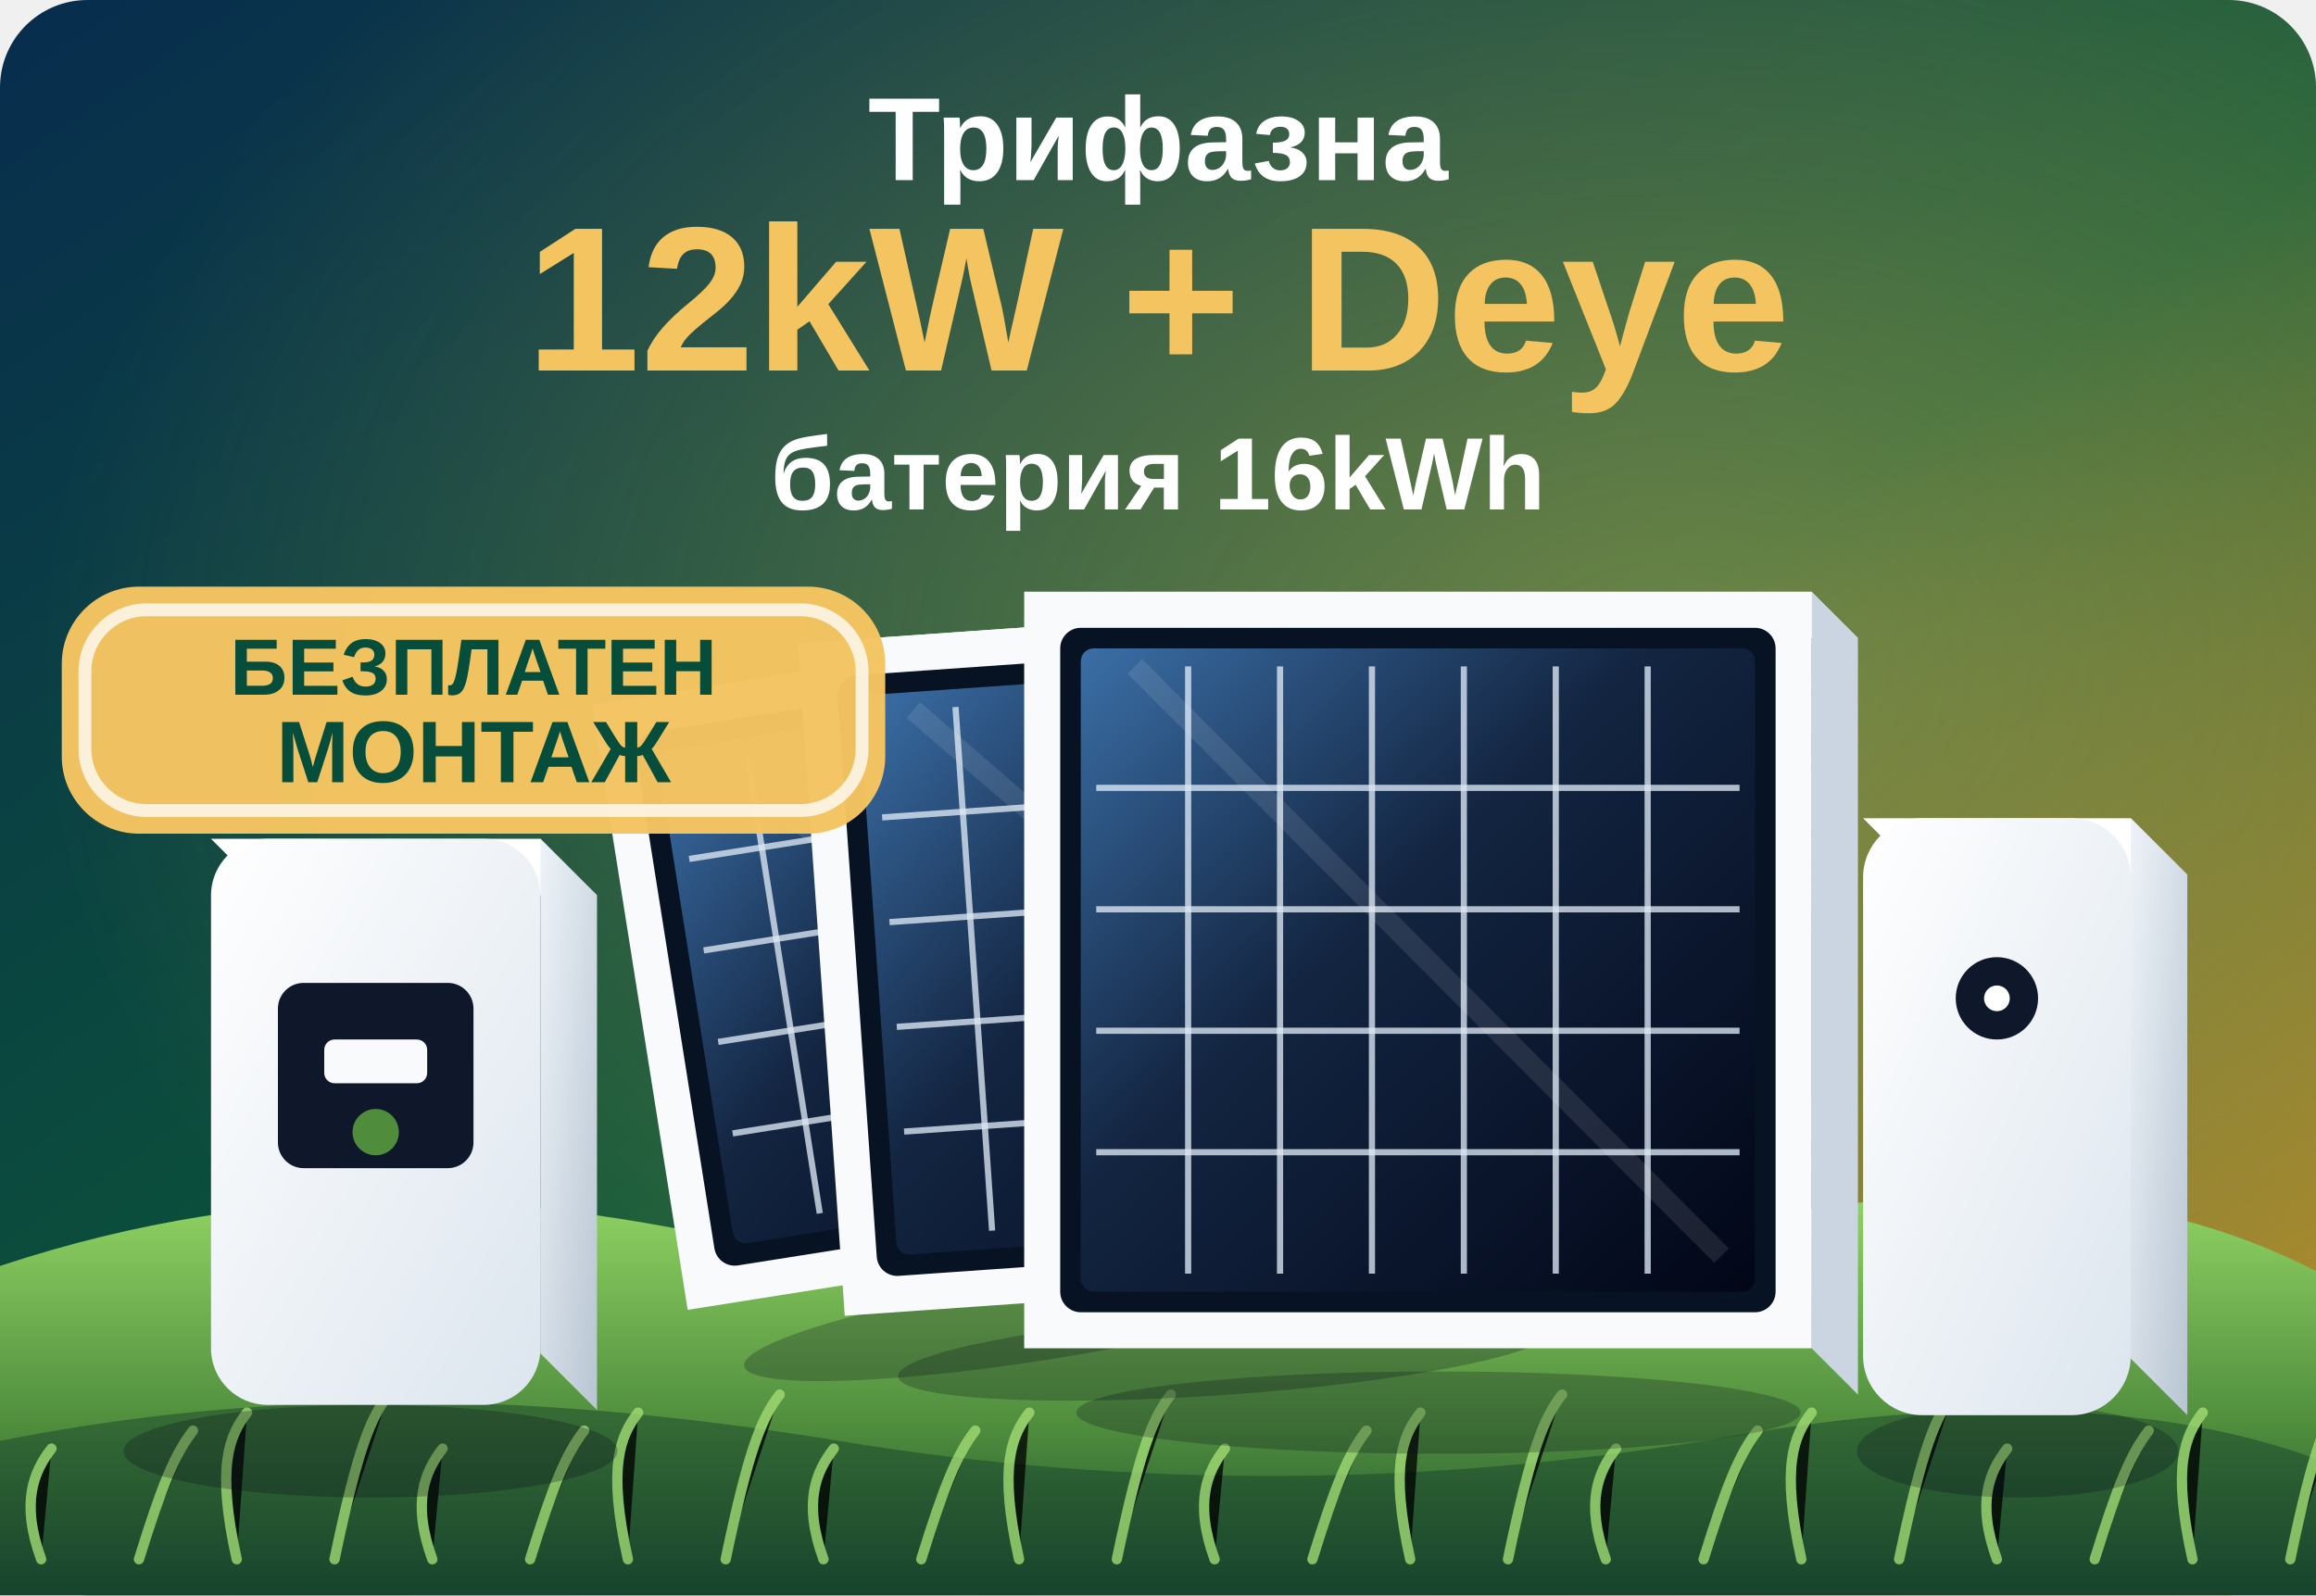
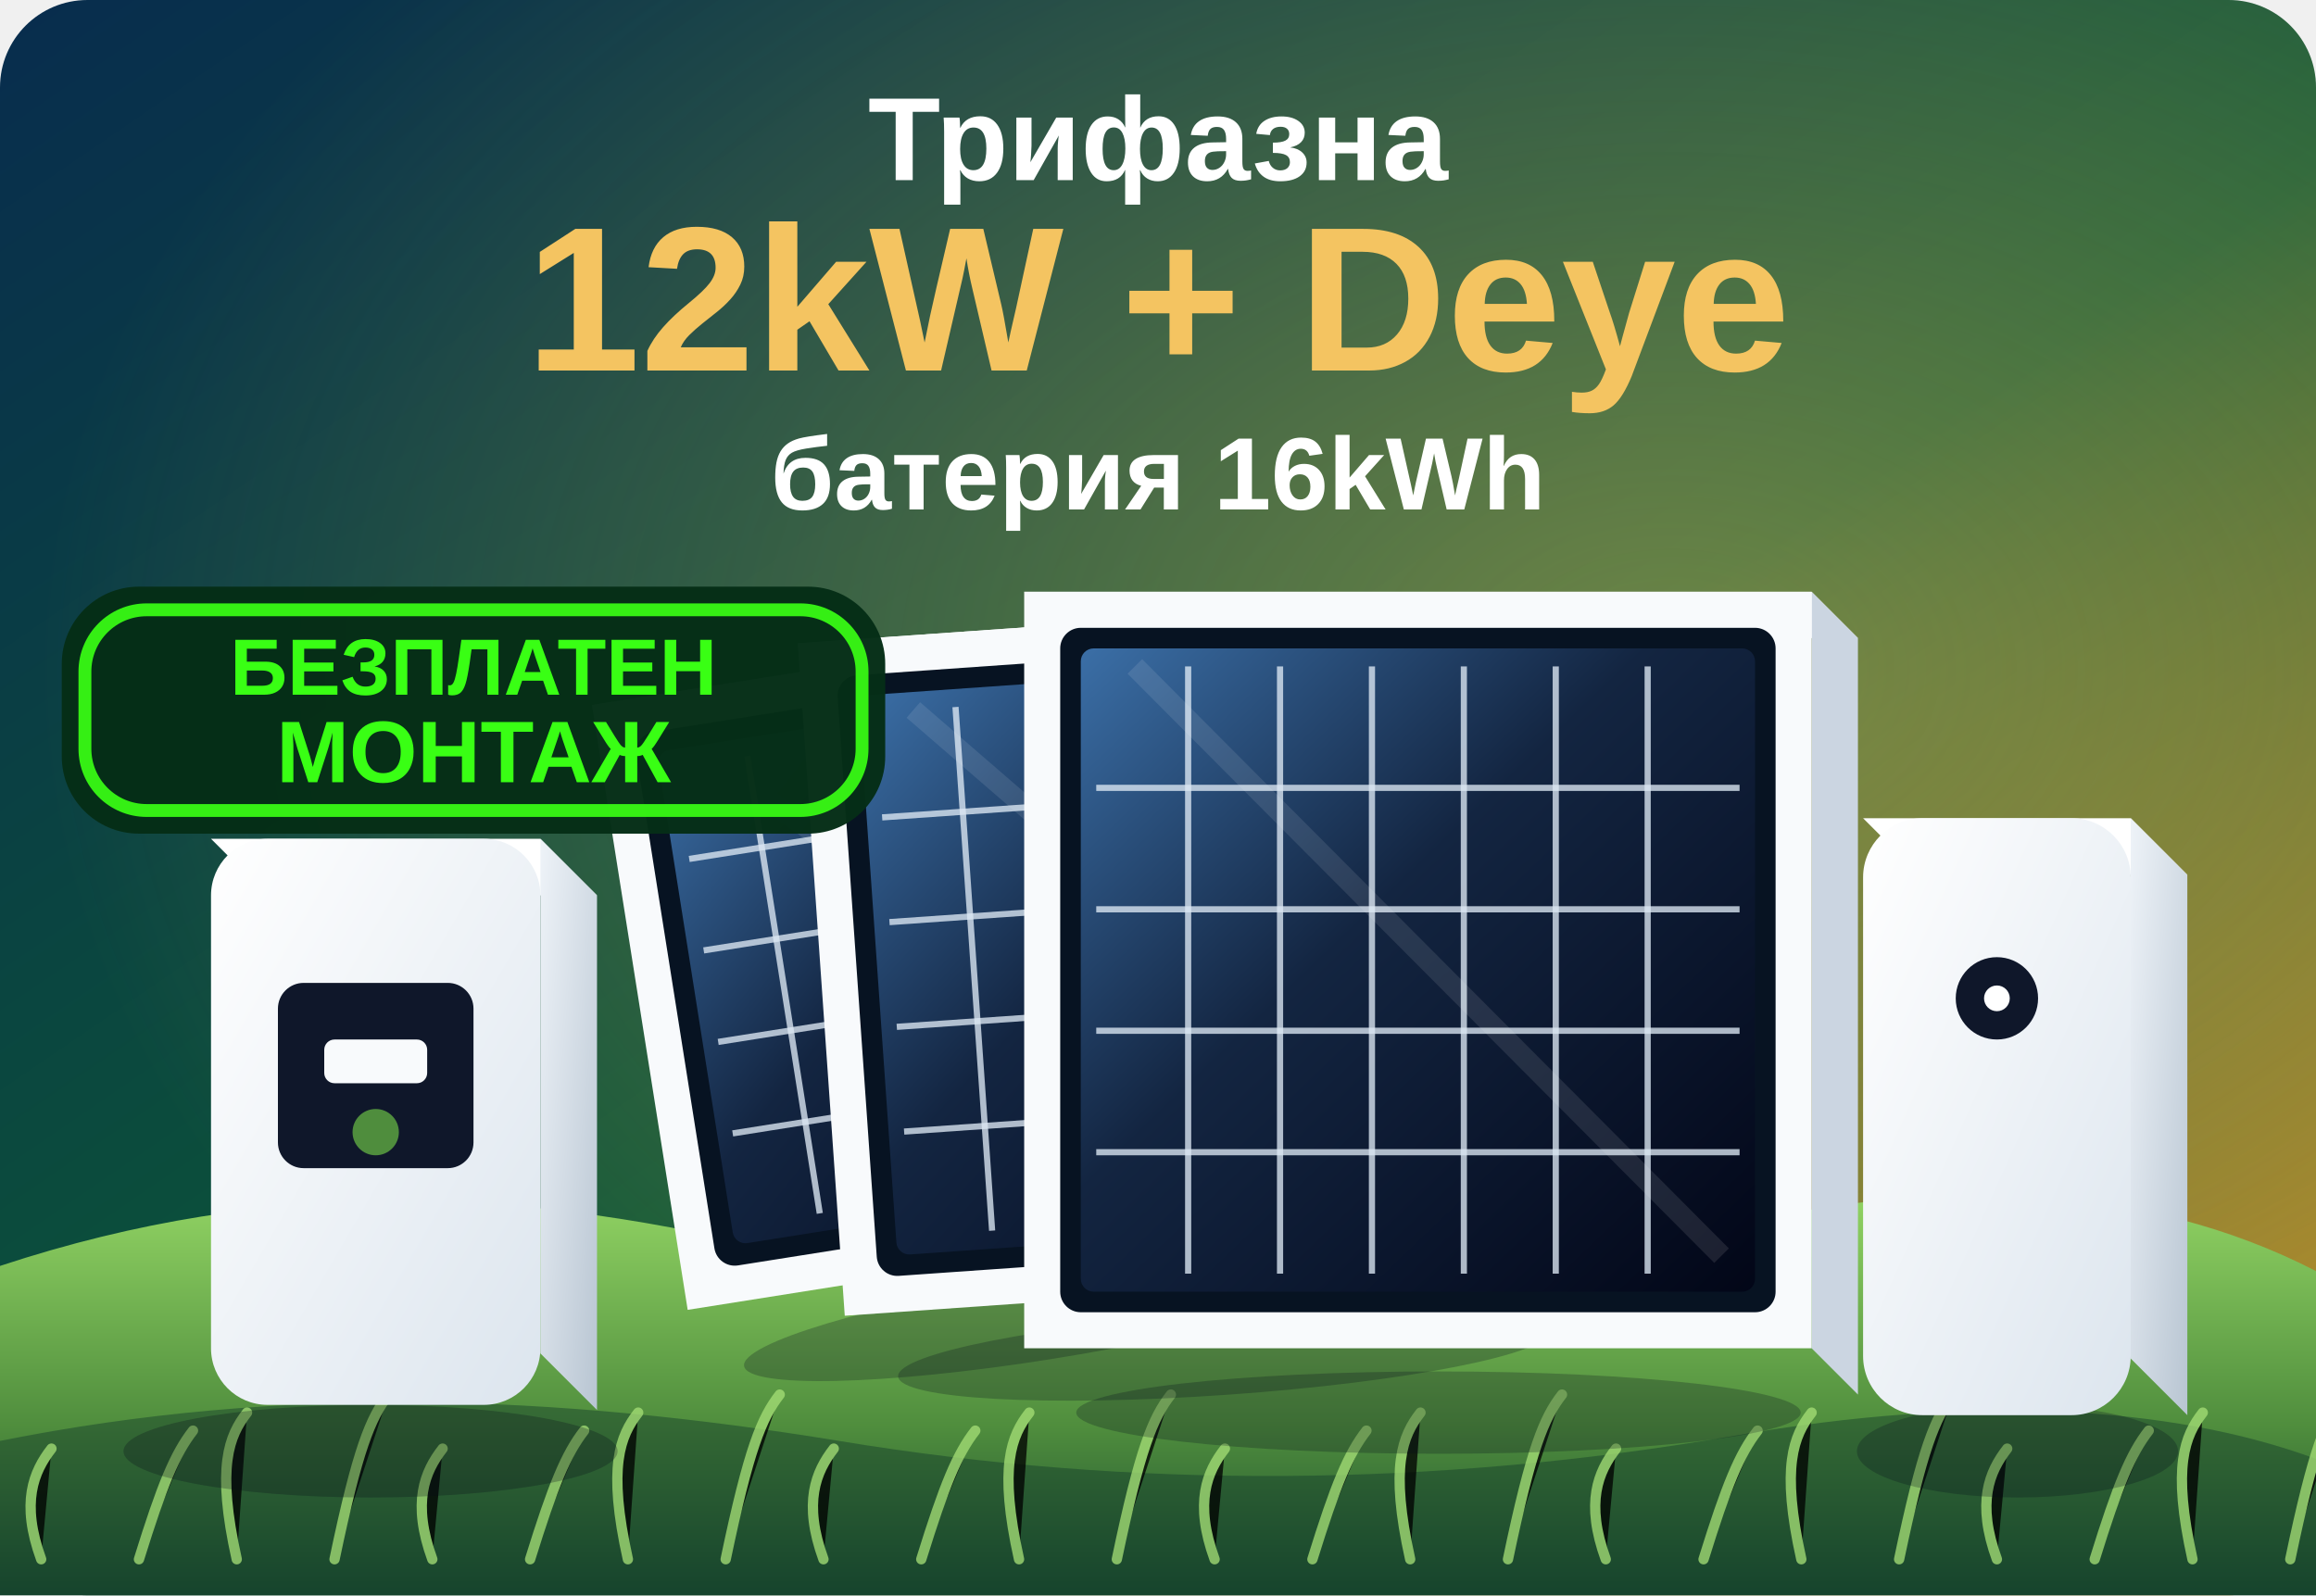
<svg xmlns="http://www.w3.org/2000/svg" width="900" height="620" viewBox="0 0 900 620" role="img" aria-label="Трифазна 12kW Deye 16kWh">
  <defs>
    <linearGradient id="bg" x1="0" y1="0" x2="1" y2="1">
      <stop offset="0" stop-color="#082C4E" />
      <stop offset=".55" stop-color="#0C5836" />
      <stop offset="1" stop-color="#C38A22" />
    </linearGradient>
    <radialGradient id="warm" cx=".72" cy=".42" r=".7">
      <stop offset="0" stop-color="#F5C45E" stop-opacity=".42" />
      <stop offset="1" stop-color="#F5C45E" stop-opacity="0" />
    </radialGradient>
    <linearGradient id="panelGlass" x1="0" y1="0" x2="1" y2="1">
      <stop offset="0" stop-color="#3B6FA7" />
      <stop offset=".42" stop-color="#132541" />
      <stop offset="1" stop-color="#020617" />
    </linearGradient>
    <linearGradient id="deviceFront" x1="0" y1="0" x2="1" y2="1">
      <stop offset="0" stop-color="#FFFFFF" />
      <stop offset="1" stop-color="#DCE5EE" />
    </linearGradient>
    <linearGradient id="deviceSide" x1="0" y1="0" x2="1" y2="1">
      <stop offset="0" stop-color="#EEF3F8" />
      <stop offset="1" stop-color="#B8C5D2" />
    </linearGradient>
    <linearGradient id="grass" x1="0" y1="0" x2="0" y2="1">
      <stop offset="0" stop-color="#91D363" />
      <stop offset=".58" stop-color="#4F8D3D" />
      <stop offset="1" stop-color="#17482F" />
    </linearGradient>
  </defs>
  <rect width="900" height="620" rx="34" fill="url(#bg)" />
  <rect width="900" height="620" rx="34" fill="url(#warm)" />
  <path class="offer-grass" d="M0 492c106 -35 204 -31 310 -4 118 29 219 29 337 -5 102 -29 187 -23 253 11v126H0z" fill="url(#grass)" />
  <path class="offer-grass" d="M0 560c110 -22 216 -18 326 0 115 19 232 18 348 -2 92 -16 169 -12 226 9v53H0z" fill="#143F2A" opacity=".48" />
  <path d="M16 606c-8 -22 -3 -34 4 -43" stroke="#A6DF76" stroke-width="4" stroke-linecap="round" opacity=".76" />
  <path d="M54 606c9 -29 14 -41 21 -50" stroke="#A6DF76" stroke-width="4" stroke-linecap="round" opacity=".76" />
  <path d="M92 606c-8 -36 -3 -48 4 -57" stroke="#A6DF76" stroke-width="4" stroke-linecap="round" opacity=".76" />
  <path d="M130 606c9 -43 14 -55 21 -64" stroke="#A6DF76" stroke-width="4" stroke-linecap="round" opacity=".76" />
  <path d="M168 606c-8 -22 -3 -34 4 -43" stroke="#A6DF76" stroke-width="4" stroke-linecap="round" opacity=".76" />
  <path d="M206 606c9 -29 14 -41 21 -50" stroke="#A6DF76" stroke-width="4" stroke-linecap="round" opacity=".76" />
  <path d="M244 606c-8 -36 -3 -48 4 -57" stroke="#A6DF76" stroke-width="4" stroke-linecap="round" opacity=".76" />
  <path d="M282 606c9 -43 14 -55 21 -64" stroke="#A6DF76" stroke-width="4" stroke-linecap="round" opacity=".76" />
  <path d="M320 606c-8 -22 -3 -34 4 -43" stroke="#A6DF76" stroke-width="4" stroke-linecap="round" opacity=".76" />
  <path d="M358 606c9 -29 14 -41 21 -50" stroke="#A6DF76" stroke-width="4" stroke-linecap="round" opacity=".76" />
  <path d="M396 606c-8 -36 -3 -48 4 -57" stroke="#A6DF76" stroke-width="4" stroke-linecap="round" opacity=".76" />
  <path d="M434 606c9 -43 14 -55 21 -64" stroke="#A6DF76" stroke-width="4" stroke-linecap="round" opacity=".76" />
  <path d="M472 606c-8 -22 -3 -34 4 -43" stroke="#A6DF76" stroke-width="4" stroke-linecap="round" opacity=".76" />
  <path d="M510 606c9 -29 14 -41 21 -50" stroke="#A6DF76" stroke-width="4" stroke-linecap="round" opacity=".76" />
  <path d="M548 606c-8 -36 -3 -48 4 -57" stroke="#A6DF76" stroke-width="4" stroke-linecap="round" opacity=".76" />
  <path d="M586 606c9 -43 14 -55 21 -64" stroke="#A6DF76" stroke-width="4" stroke-linecap="round" opacity=".76" />
  <path d="M624 606c-8 -22 -3 -34 4 -43" stroke="#A6DF76" stroke-width="4" stroke-linecap="round" opacity=".76" />
  <path d="M662 606c9 -29 14 -41 21 -50" stroke="#A6DF76" stroke-width="4" stroke-linecap="round" opacity=".76" />
  <path d="M700 606c-8 -36 -3 -48 4 -57" stroke="#A6DF76" stroke-width="4" stroke-linecap="round" opacity=".76" />
  <path d="M738 606c9 -43 14 -55 21 -64" stroke="#A6DF76" stroke-width="4" stroke-linecap="round" opacity=".76" />
  <path d="M776 606c-8 -22 -3 -34 4 -43" stroke="#A6DF76" stroke-width="4" stroke-linecap="round" opacity=".76" />
  <path d="M814 606c9 -29 14 -41 21 -50" stroke="#A6DF76" stroke-width="4" stroke-linecap="round" opacity=".76" />
  <path d="M852 606c-8 -36 -3 -48 4 -57" stroke="#A6DF76" stroke-width="4" stroke-linecap="round" opacity=".76" />
  <path d="M890 606c9 -43 14 -55 21 -64" stroke="#A6DF76" stroke-width="4" stroke-linecap="round" opacity=".76" />
  <g font-family="Arial, sans-serif" text-anchor="middle">
    <text x="450" y="70" font-size="46" font-weight="900" fill="#FFFFFF">Трифазна</text>
    <text x="450" y="144" font-size="80" font-weight="900" fill="#F4C461">12kW + Deye</text>
    <text x="450" y="198" font-size="40" font-weight="900" fill="#FFFFFF">батерия 16kWh</text>
  </g>
  <g class="solar-module">
    <g class="panel-3d" transform="translate(230 274) rotate(-9)">
      <ellipse cx="136" cy="263" rx="117.76" ry="16" fill="#020617" opacity=".24" />
      <polygon points="18,18 274,18 256,0 0,0" fill="#FFFFFF" />
      <polygon points="256,0 274,18 274,256 256,238" fill="#CBD5E1" />
      <polygon points="0,0 256,0 256,238 0,238" fill="#F8FAFC" />
      <rect x="14" y="14" width="228" height="210" rx="8" fill="#071322" />
      <rect x="22" y="22" width="212" height="194" rx="5" fill="url(#panelGlass)" />
      <line x1="56.571" y1="29" x2="56.571" y2="209" stroke="#DCE8F4" stroke-width="2.4" opacity=".78" />
      <line x1="85.143" y1="29" x2="85.143" y2="209" stroke="#DCE8F4" stroke-width="2.4" opacity=".78" />
      <line x1="113.714" y1="29" x2="113.714" y2="209" stroke="#DCE8F4" stroke-width="2.4" opacity=".78" />
      <line x1="142.286" y1="29" x2="142.286" y2="209" stroke="#DCE8F4" stroke-width="2.4" opacity=".78" />
      <line x1="170.857" y1="29" x2="170.857" y2="209" stroke="#DCE8F4" stroke-width="2.4" opacity=".78" />
      <line x1="199.429" y1="29" x2="199.429" y2="209" stroke="#DCE8F4" stroke-width="2.4" opacity=".78" />
      <line x1="28" y1="65" x2="228" y2="65" stroke="#DCE8F4" stroke-width="2.4" opacity=".78" />
      <line x1="28" y1="101" x2="228" y2="101" stroke="#DCE8F4" stroke-width="2.4" opacity=".78" />
      <line x1="28" y1="137" x2="228" y2="137" stroke="#DCE8F4" stroke-width="2.4" opacity=".78" />
      <line x1="28" y1="173" x2="228" y2="173" stroke="#DCE8F4" stroke-width="2.4" opacity=".78" />
      <path d="M43 29L221 202" stroke="#FFFFFF" stroke-width="8" opacity=".1" />
    </g>
    <g class="panel-3d" transform="translate(310 250) rotate(-4)">
      <ellipse cx="146" cy="287" rx="126.96" ry="16" fill="#020617" opacity=".24" />
      <polygon points="18,18 294,18 276,0 0,0" fill="#FFFFFF" />
      <polygon points="276,0 294,18 294,280 276,262" fill="#CBD5E1" />
      <polygon points="0,0 276,0 276,262 0,262" fill="#F8FAFC" />
      <rect x="14" y="14" width="248" height="234" rx="8" fill="#071322" />
      <rect x="22" y="22" width="232" height="218" rx="5" fill="url(#panelGlass)" />
      <line x1="59.429" y1="29" x2="59.429" y2="233" stroke="#DCE8F4" stroke-width="2.4" opacity=".78" />
      <line x1="90.857" y1="29" x2="90.857" y2="233" stroke="#DCE8F4" stroke-width="2.4" opacity=".78" />
      <line x1="122.286" y1="29" x2="122.286" y2="233" stroke="#DCE8F4" stroke-width="2.4" opacity=".78" />
      <line x1="153.714" y1="29" x2="153.714" y2="233" stroke="#DCE8F4" stroke-width="2.4" opacity=".78" />
      <line x1="185.143" y1="29" x2="185.143" y2="233" stroke="#DCE8F4" stroke-width="2.4" opacity=".78" />
      <line x1="216.571" y1="29" x2="216.571" y2="233" stroke="#DCE8F4" stroke-width="2.4" opacity=".78" />
      <line x1="28" y1="69.8" x2="248" y2="69.8" stroke="#DCE8F4" stroke-width="2.4" opacity=".78" />
      <line x1="28" y1="110.6" x2="248" y2="110.6" stroke="#DCE8F4" stroke-width="2.4" opacity=".78" />
      <line x1="28" y1="151.4" x2="248" y2="151.4" stroke="#DCE8F4" stroke-width="2.4" opacity=".78" />
      <line x1="28" y1="192.2" x2="248" y2="192.2" stroke="#DCE8F4" stroke-width="2.4" opacity=".78" />
      <path d="M43 29L241 226" stroke="#FFFFFF" stroke-width="8" opacity=".1" />
    </g>
    <g class="panel-3d" transform="translate(398 230) rotate(0)">
      <ellipse cx="161" cy="319" rx="140.76" ry="16" fill="#020617" opacity=".24" />
      <polygon points="18,18 324,18 306,0 0,0" fill="#FFFFFF" />
      <polygon points="306,0 324,18 324,312 306,294" fill="#CBD5E1" />
      <polygon points="0,0 306,0 306,294 0,294" fill="#F8FAFC" />
      <rect x="14" y="14" width="278" height="266" rx="8" fill="#071322" />
      <rect x="22" y="22" width="262" height="250" rx="5" fill="url(#panelGlass)" />
      <line x1="63.714" y1="29" x2="63.714" y2="265" stroke="#DCE8F4" stroke-width="2.4" opacity=".78" />
      <line x1="99.429" y1="29" x2="99.429" y2="265" stroke="#DCE8F4" stroke-width="2.4" opacity=".78" />
      <line x1="135.143" y1="29" x2="135.143" y2="265" stroke="#DCE8F4" stroke-width="2.4" opacity=".78" />
      <line x1="170.857" y1="29" x2="170.857" y2="265" stroke="#DCE8F4" stroke-width="2.4" opacity=".78" />
      <line x1="206.571" y1="29" x2="206.571" y2="265" stroke="#DCE8F4" stroke-width="2.4" opacity=".78" />
      <line x1="242.286" y1="29" x2="242.286" y2="265" stroke="#DCE8F4" stroke-width="2.4" opacity=".78" />
      <line x1="28" y1="76.2" x2="278" y2="76.2" stroke="#DCE8F4" stroke-width="2.4" opacity=".78" />
      <line x1="28" y1="123.4" x2="278" y2="123.4" stroke="#DCE8F4" stroke-width="2.4" opacity=".78" />
      <line x1="28" y1="170.6" x2="278" y2="170.6" stroke="#DCE8F4" stroke-width="2.4" opacity=".78" />
      <line x1="28" y1="217.8" x2="278" y2="217.8" stroke="#DCE8F4" stroke-width="2.4" opacity=".78" />
      <path d="M43 29L271 258" stroke="#FFFFFF" stroke-width="8" opacity=".1" />
    </g>
  </g>
  <g class="hero-product">
    <g class="inverter-3d">
      <ellipse cx="144" cy="564" rx="96" ry="18" fill="#020617" opacity=".26" />
      <polygon points="82,326 210,326 232,348 104,348" fill="#FFFFFF" />
      <polygon points="210,326 232,348 232,548 210,526" fill="url(#deviceSide)" />
      <rect x="82" y="326" width="128" height="220" rx="22" fill="url(#deviceFront)" />
      <rect x="108" y="382" width="76" height="72" rx="10" fill="#0F172A" />
      <rect x="126" y="404" width="40" height="17" rx="4" fill="#F8FAFC" />
      <circle cx="146" cy="440" r="9" fill="#4F8D3D" />
    </g>
  </g>
  <g class="hero-product">
    <g class="battery-3d">
      <ellipse cx="784" cy="564" rx="62.4" ry="18" fill="#020617" opacity=".24" />
      <polygon points="724,318 828,318 850,340 746,340" fill="#FFFFFF" />
      <polygon points="828,318 850,340 850,550 828,528" fill="url(#deviceSide)" />
      <rect x="724" y="318" width="104" height="232" rx="23" fill="url(#deviceFront)" />
      <circle cx="776" cy="388" r="16" fill="#0F172A" />
      <circle cx="776" cy="388" r="5" fill="#FFFFFF" />
    </g>
  </g>
  <g class="free-install-badge" transform="translate(24 228)">
-     <rect width="320" height="96" rx="30" fill="#F4C461" opacity=".98" />
-     <rect x="9" y="9" width="302" height="78" rx="24" fill="none" stroke="#FFFFFF" stroke-width="5" opacity=".76" />
-     <text x="160" y="42" text-anchor="middle" font-family="Arial, sans-serif" font-size="31" font-weight="900" fill="#064E3B">БЕЗПЛАТЕН</text>
-     <text x="160" y="76" text-anchor="middle" font-family="Arial, sans-serif" font-size="34" font-weight="900" fill="#064E3B">МОНТАЖ</text>
+     <rect width="320" height="96" rx="30" fill="#052E16" opacity=".98" />
+     <rect x="9" y="9" width="302" height="78" rx="24" fill="none" stroke="#39FF14" stroke-width="5" opacity=".92" />
+     <text x="160" y="42" text-anchor="middle" font-family="Arial, sans-serif" font-size="31" font-weight="900" fill="#39FF14">БЕЗПЛАТЕН</text>
+     <text x="160" y="76" text-anchor="middle" font-family="Arial, sans-serif" font-size="34" font-weight="900" fill="#39FF14">МОНТАЖ</text>
  </g>
</svg>
